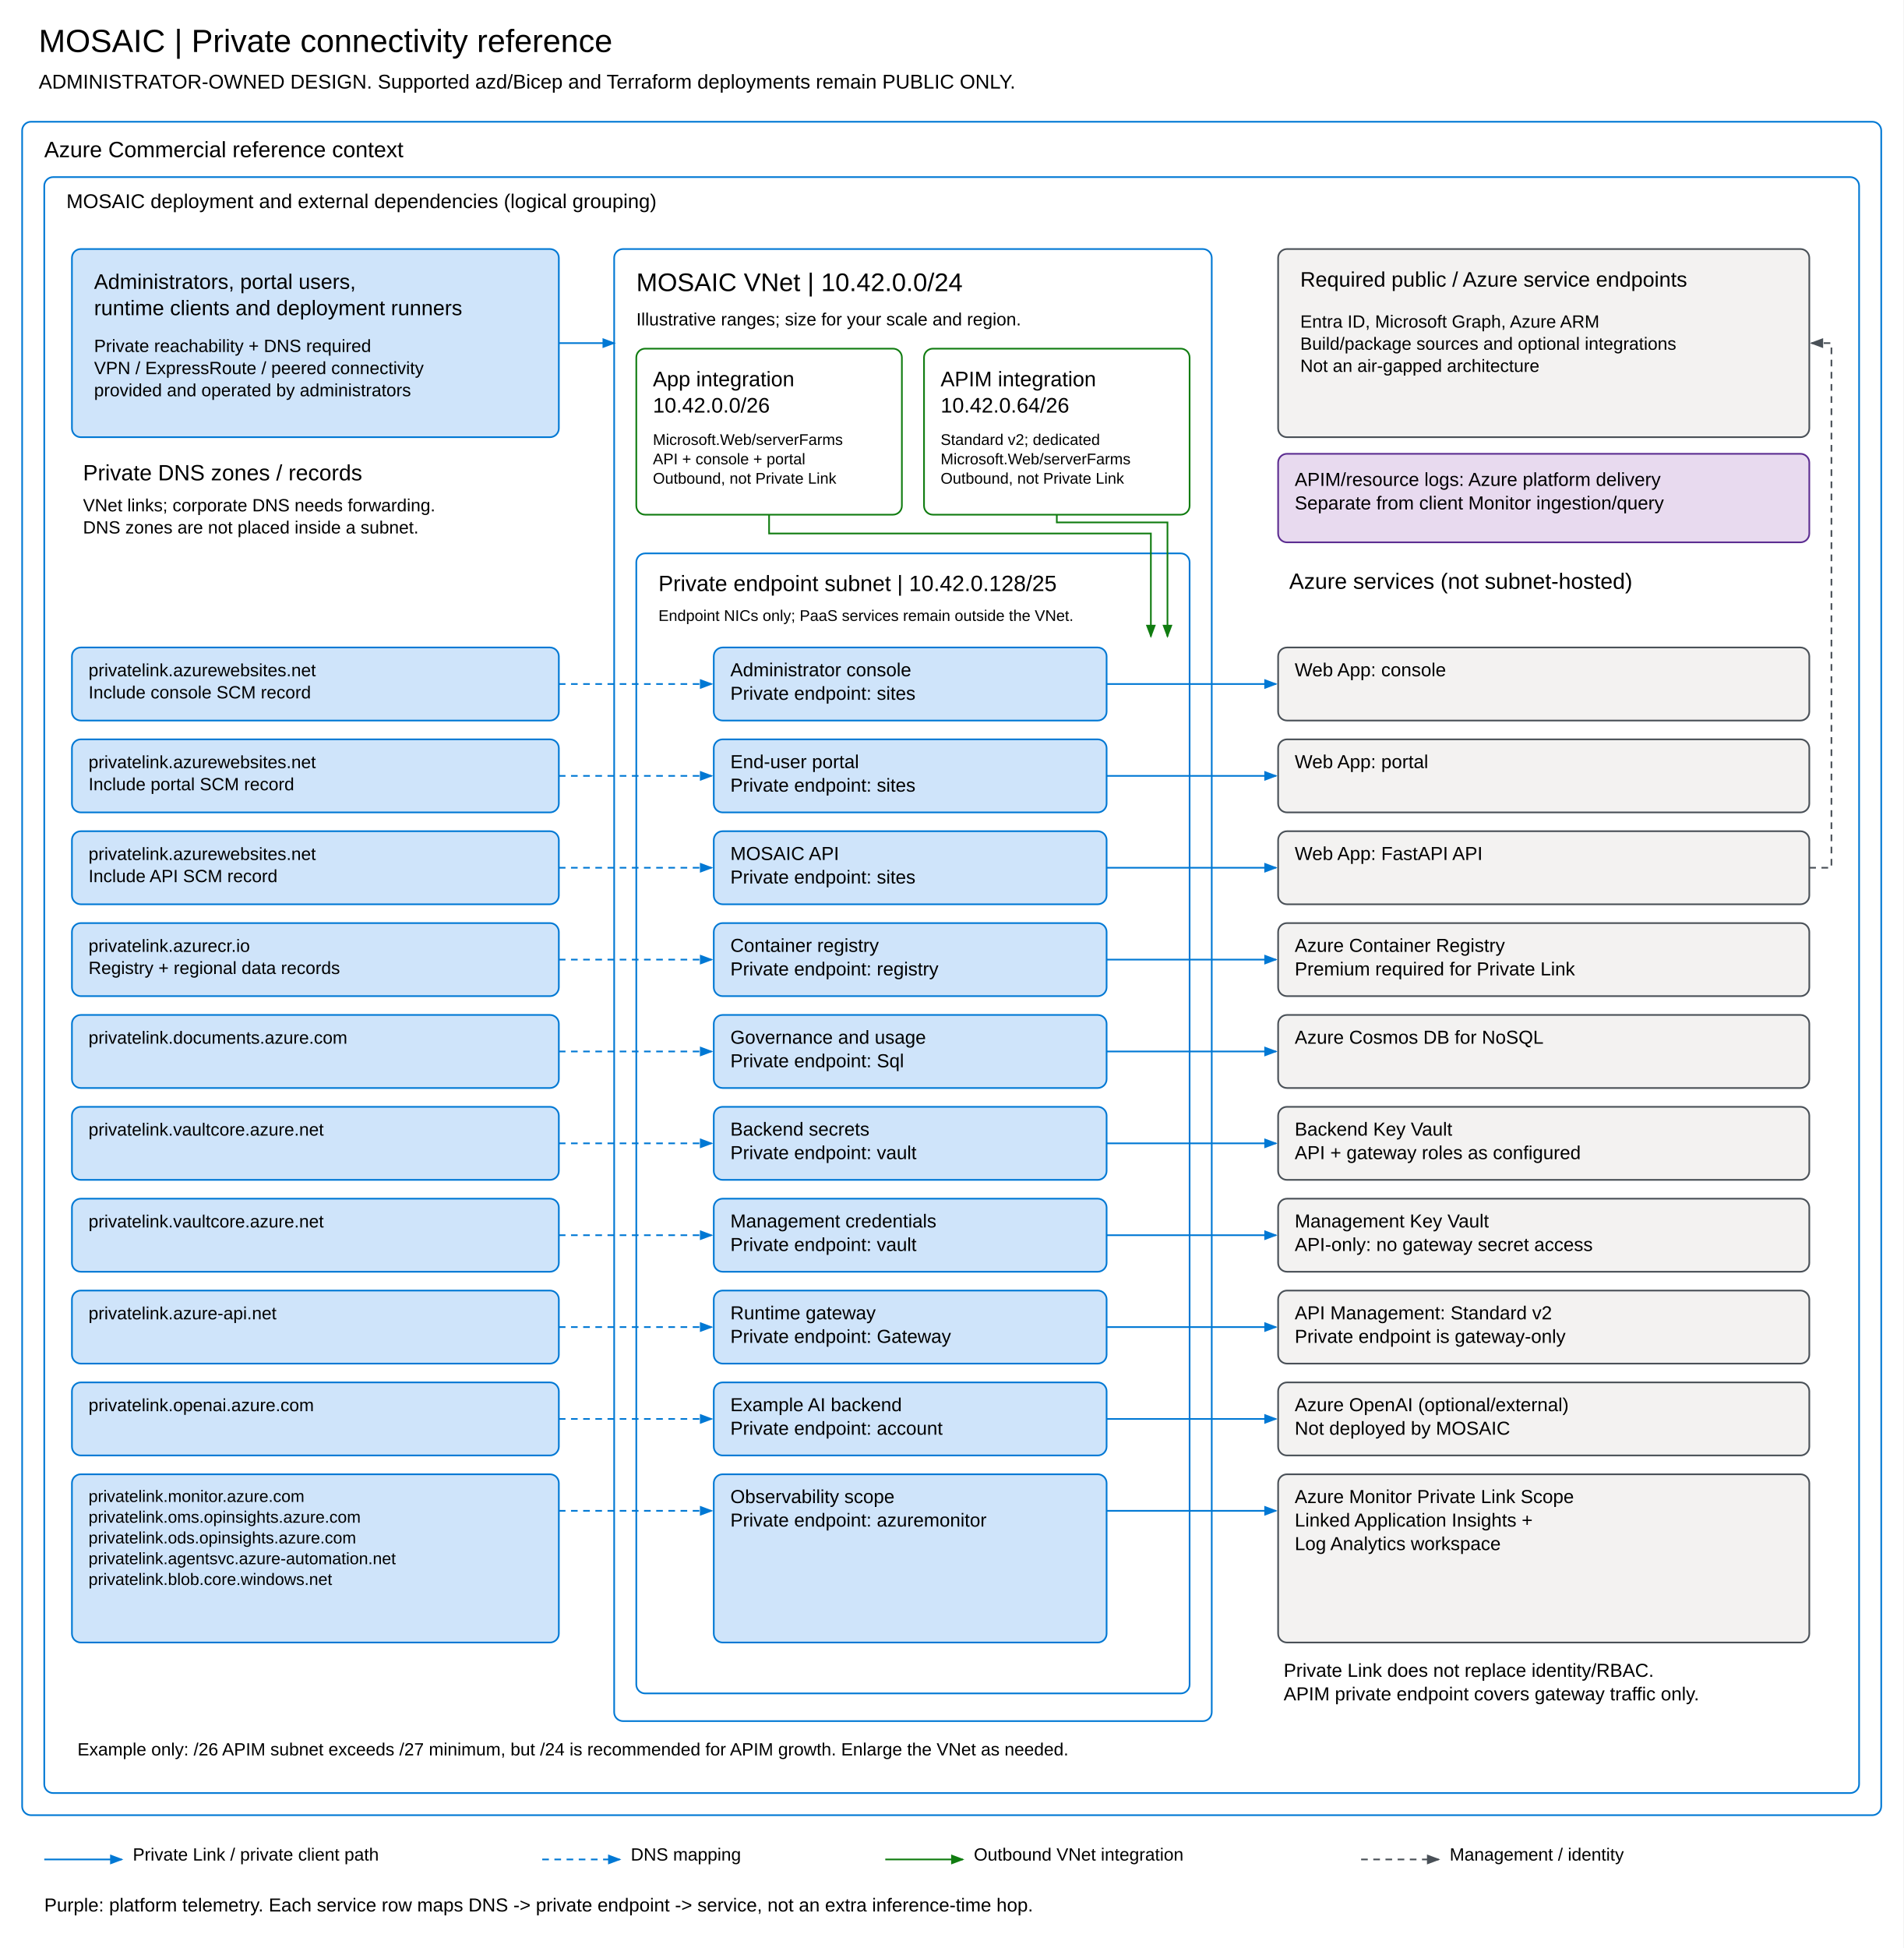
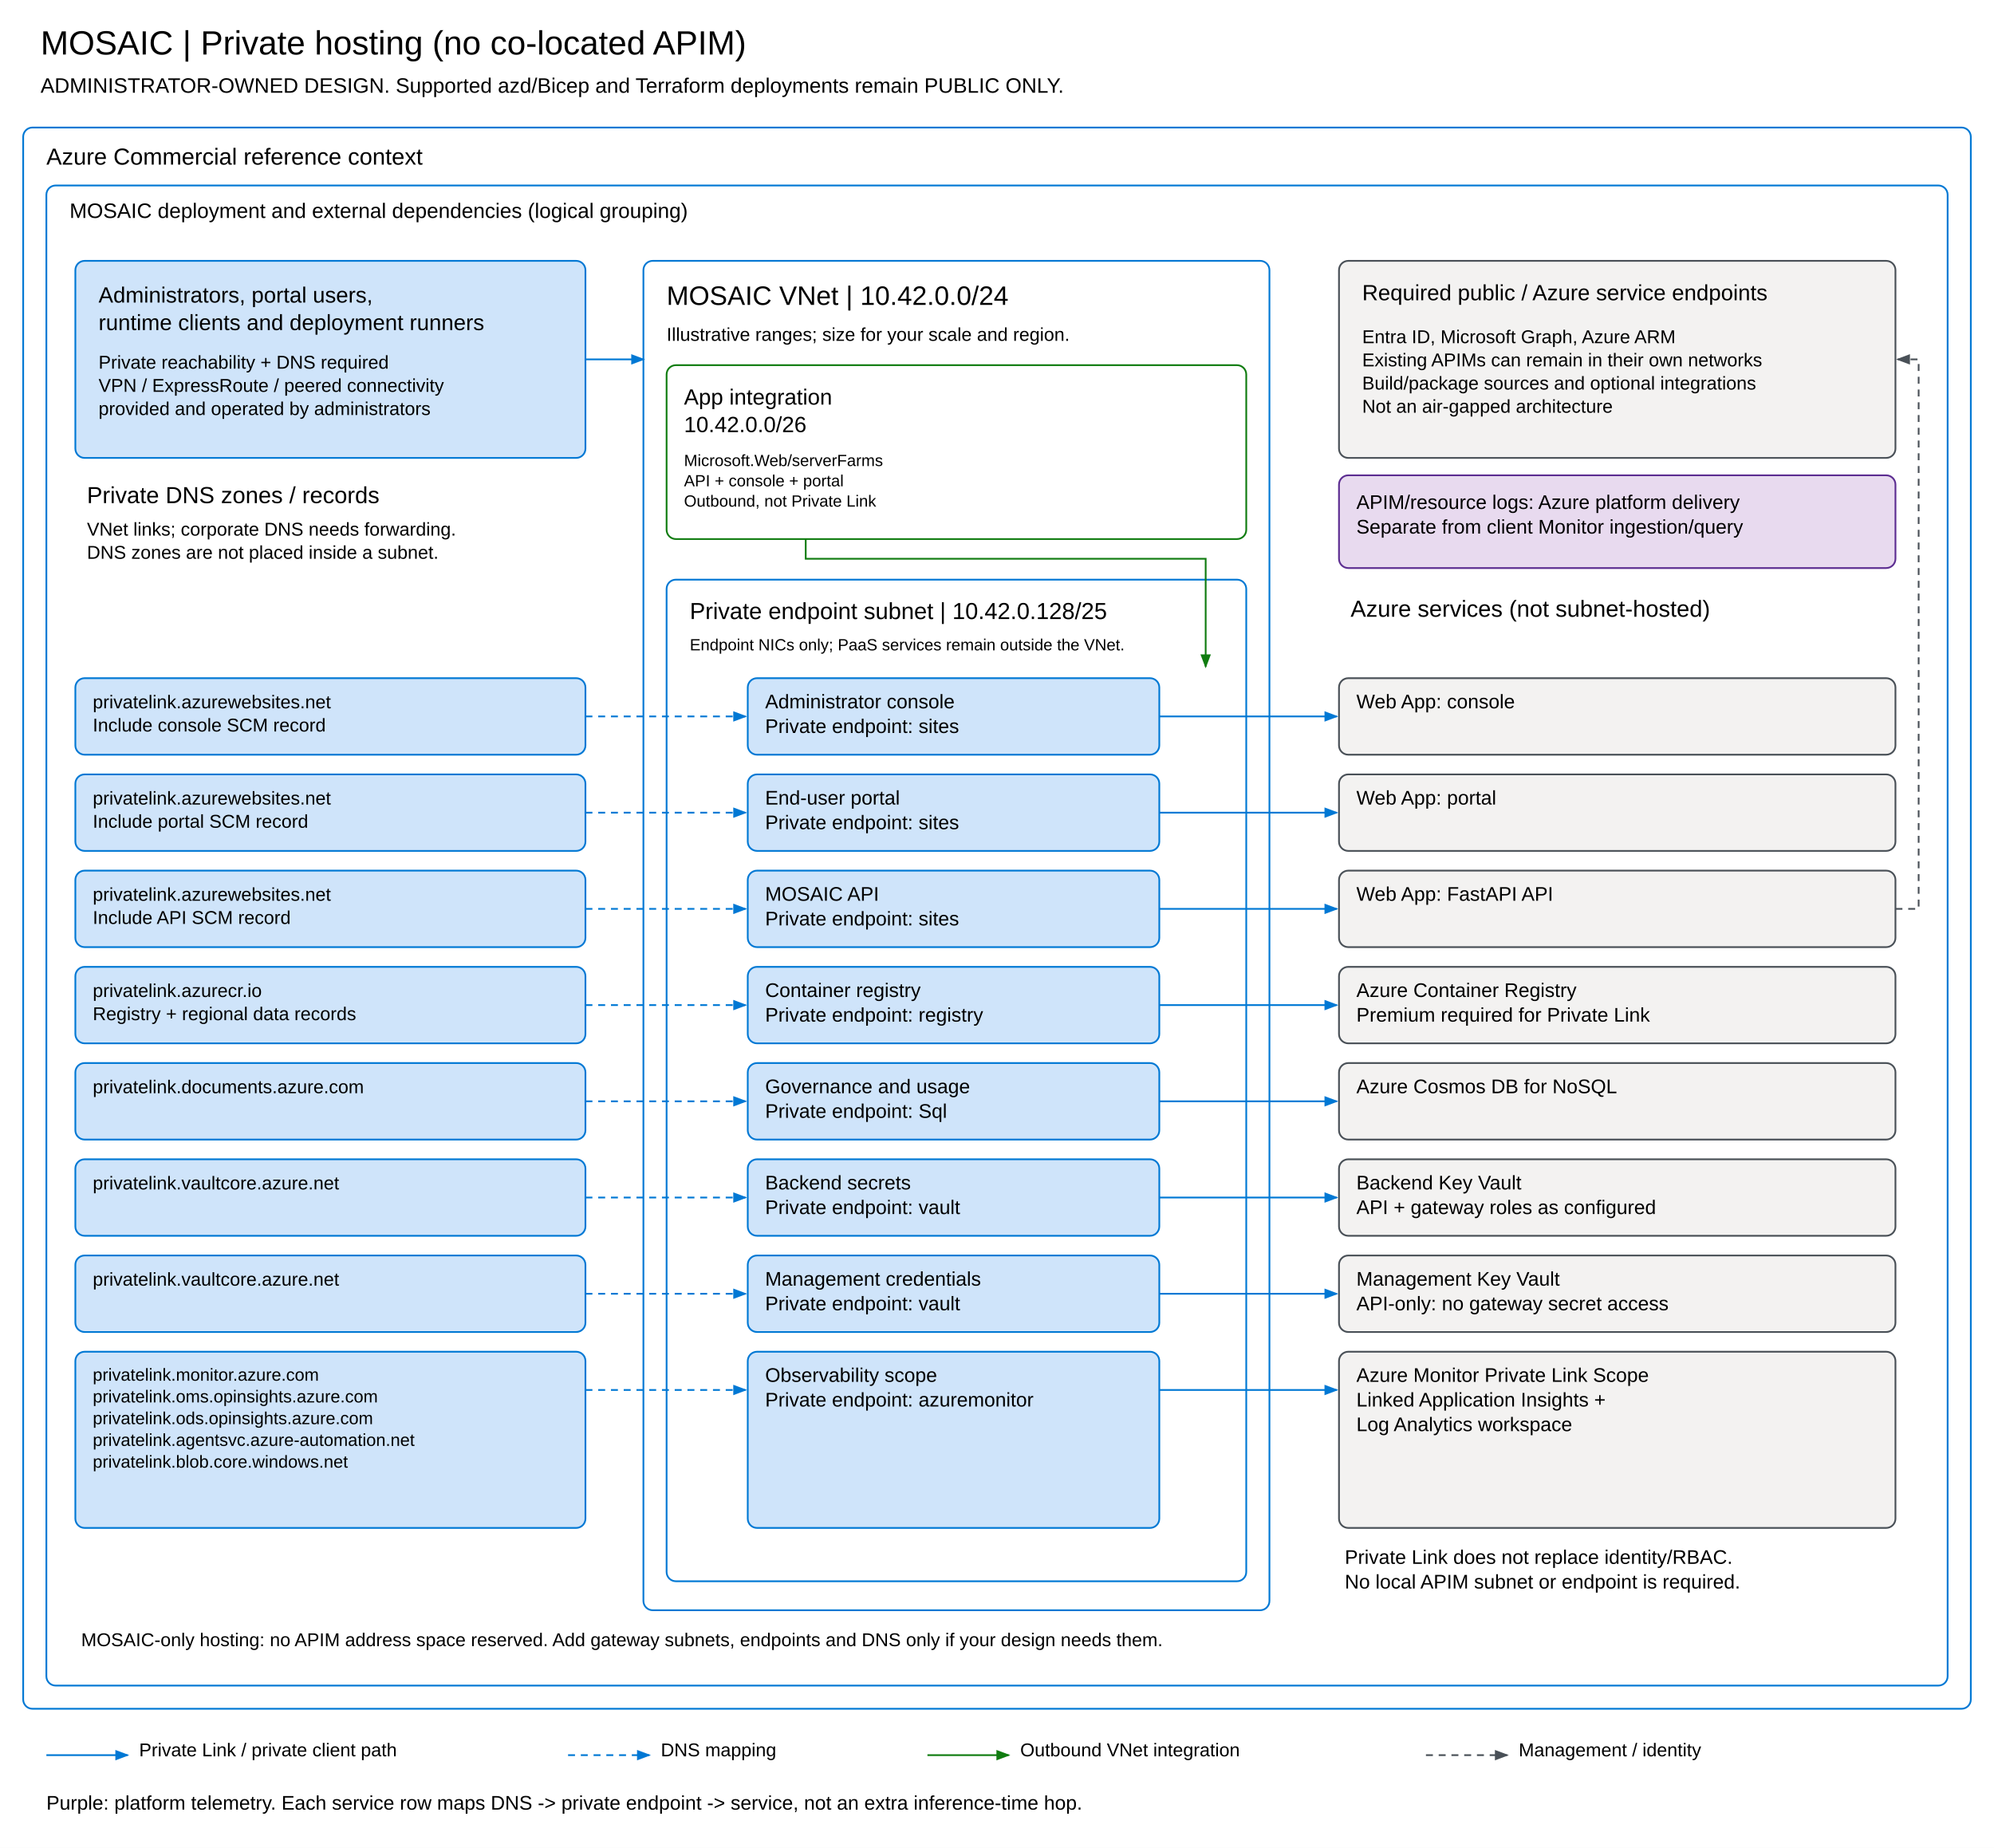
- <svg xmlns="http://www.w3.org/2000/svg" width="1720" height="1760" viewBox="0 0 1720 1760" role="img" aria-labelledby="title description">
+ <svg xmlns="http://www.w3.org/2000/svg" width="1720" height="1594" viewBox="0 0 1720 1594" role="img" aria-labelledby="title description">
  <defs>
    <marker id="arrow" markerWidth="8" markerHeight="8" refX="7" refY="3" orient="auto" markerUnits="strokeWidth">
      <path d="M0,0 L0,6 L8,3 z" fill="context-stroke" />
    </marker>
  </defs>
-   <rect width="1720" height="1760" fill="#ffffff" />
-   <text x="35" y="47.0" font-family="Arial, Helvetica, sans-serif" font-size="29" fill="#000000">MOSAIC | Private connectivity reference</text>
+   <rect width="1720" height="1594" fill="#ffffff" />
+   <text x="35" y="47.0" font-family="Arial, Helvetica, sans-serif" font-size="29" fill="#000000">MOSAIC | Private hosting (no co-located APIM)</text>
  <text x="35" y="80.0" font-family="Arial, Helvetica, sans-serif" font-size="18" fill="#000000">ADMINISTRATOR-OWNED DESIGN. Supported azd/Bicep and Terraform deployments remain PUBLIC ONLY.</text>
-   <rect x="20" y="110" width="1680" height="1530" rx="8" stroke="#0078D4" stroke-width="1.5" fill="none" />
+   <rect x="20" y="110" width="1680" height="1364" rx="8" stroke="#0078D4" stroke-width="1.5" fill="none" />
  <text x="40" y="142.0" font-family="Arial, Helvetica, sans-serif" font-size="20" fill="#000000">Azure Commercial reference context</text>
-   <rect x="40" y="160" width="1640" height="1460" rx="8" stroke="#0078D4" stroke-width="1.5" fill="none" />
+   <rect x="40" y="160" width="1640" height="1294" rx="8" stroke="#0078D4" stroke-width="1.5" fill="none" />
  <text x="60" y="188.0" font-family="Arial, Helvetica, sans-serif" font-size="18" fill="#000000">MOSAIC deployment and external dependencies (logical grouping)</text>
  <rect x="65" y="225" width="440" height="170" rx="8" stroke="#0078D4" stroke-width="1.5" fill="#CFE4FA" />
  <text x="85" y="261.0" font-family="Arial, Helvetica, sans-serif" font-size="19" fill="#000000">Administrators, portal users,</text>
  <text x="85" y="284.75" font-family="Arial, Helvetica, sans-serif" font-size="19" fill="#000000">runtime clients and deployment runners</text>
  <text x="85" y="318.0" font-family="Arial, Helvetica, sans-serif" font-size="16" fill="#000000">Private reachability + DNS required</text>
  <text x="85" y="338.0" font-family="Arial, Helvetica, sans-serif" font-size="16" fill="#000000">VPN / ExpressRoute / peered connectivity</text>
  <text x="85" y="358.0" font-family="Arial, Helvetica, sans-serif" font-size="16" fill="#000000">provided and operated by administrators</text>
  <polyline points="505,310 555,310" fill="none" stroke="#0078D4" stroke-width="1.5" marker-end="url(#arrow)" />
  <text x="75" y="434.0" font-family="Arial, Helvetica, sans-serif" font-size="20" fill="#000000">Private DNS zones / records</text>
  <text x="75" y="462.0" font-family="Arial, Helvetica, sans-serif" font-size="16" fill="#000000">VNet links; corporate DNS needs forwarding.</text>
  <text x="75" y="482.0" font-family="Arial, Helvetica, sans-serif" font-size="16" fill="#000000">DNS zones are not placed inside a subnet.</text>
-   <rect x="555" y="225" width="540" height="1330" rx="8" stroke="#0078D4" stroke-width="1.5" fill="none" />
+   <rect x="555" y="225" width="540" height="1164" rx="8" stroke="#0078D4" stroke-width="1.5" fill="none" />
  <text x="575" y="263.0" font-family="Arial, Helvetica, sans-serif" font-size="23" fill="#000000">MOSAIC VNet | 10.42.0.0/24</text>
  <text x="575" y="294.0" font-family="Arial, Helvetica, sans-serif" font-size="16" fill="#000000">Illustrative ranges; size for your scale and region.</text>
-   <rect x="575" y="315" width="240" height="150" rx="8" stroke="#107C10" stroke-width="1.5" fill="none" />
+   <rect x="575" y="315" width="500" height="150" rx="8" stroke="#107C10" stroke-width="1.5" fill="none" />
  <text x="590" y="349.0" font-family="Arial, Helvetica, sans-serif" font-size="19" fill="#000000">App integration</text>
  <text x="590" y="372.75" font-family="Arial, Helvetica, sans-serif" font-size="19" fill="#000000">10.42.0.0/26</text>
  <text x="590" y="402.0" font-family="Arial, Helvetica, sans-serif" font-size="14" fill="#000000">Microsoft.Web/serverFarms</text>
  <text x="590" y="419.5" font-family="Arial, Helvetica, sans-serif" font-size="14" fill="#000000">API + console + portal</text>
  <text x="590" y="437.0" font-family="Arial, Helvetica, sans-serif" font-size="14" fill="#000000">Outbound, not Private Link</text>
-   <rect x="835" y="315" width="240" height="150" rx="8" stroke="#107C10" stroke-width="1.5" fill="none" />
-   <text x="850" y="349.0" font-family="Arial, Helvetica, sans-serif" font-size="19" fill="#000000">APIM integration</text>
-   <text x="850" y="372.75" font-family="Arial, Helvetica, sans-serif" font-size="19" fill="#000000">10.42.0.64/26</text>
-   <text x="850" y="402.0" font-family="Arial, Helvetica, sans-serif" font-size="14" fill="#000000">Standard v2; dedicated</text>
-   <text x="850" y="419.5" font-family="Arial, Helvetica, sans-serif" font-size="14" fill="#000000">Microsoft.Web/serverFarms</text>
-   <text x="850" y="437.0" font-family="Arial, Helvetica, sans-serif" font-size="14" fill="#000000">Outbound, not Private Link</text>
  <rect x="1155" y="225" width="480" height="170" rx="8" stroke="#495057" stroke-width="1.5" fill="#F3F2F1" />
  <text x="1175" y="259.0" font-family="Arial, Helvetica, sans-serif" font-size="19" fill="#000000">Required public / Azure service endpoints</text>
  <text x="1175" y="296.0" font-family="Arial, Helvetica, sans-serif" font-size="16" fill="#000000">Entra ID, Microsoft Graph, Azure ARM</text>
-   <text x="1175" y="316.0" font-family="Arial, Helvetica, sans-serif" font-size="16" fill="#000000">Build/package sources and optional integrations</text>
-   <text x="1175" y="336.0" font-family="Arial, Helvetica, sans-serif" font-size="16" fill="#000000">Not an air-gapped architecture</text>
+   <text x="1175" y="316.0" font-family="Arial, Helvetica, sans-serif" font-size="16" fill="#000000">Existing APIMs can remain in their own networks</text>
+   <text x="1175" y="336.0" font-family="Arial, Helvetica, sans-serif" font-size="16" fill="#000000">Build/package sources and optional integrations</text>
+   <text x="1175" y="356.0" font-family="Arial, Helvetica, sans-serif" font-size="16" fill="#000000">Not an air-gapped architecture</text>
  <rect x="1155" y="410" width="480" height="80" rx="8" stroke="#5C2D91" stroke-width="1.5" fill="#E8DAEF" />
  <text x="1170" y="439.0" font-family="Arial, Helvetica, sans-serif" font-size="17" fill="#000000">APIM/resource logs: Azure platform delivery</text>
  <text x="1170" y="460.25" font-family="Arial, Helvetica, sans-serif" font-size="17" fill="#000000">Separate from client Monitor ingestion/query</text>
-   <rect x="575" y="500" width="500" height="1030" rx="8" stroke="#0078D4" stroke-width="1.5" fill="none" />
+   <rect x="575" y="500" width="500" height="864" rx="8" stroke="#0078D4" stroke-width="1.5" fill="none" />
  <text x="595" y="534.0" font-family="Arial, Helvetica, sans-serif" font-size="20" fill="#000000">Private endpoint subnet | 10.42.0.128/25</text>
  <text x="595" y="561.0" font-family="Arial, Helvetica, sans-serif" font-size="14" fill="#000000">Endpoint NICs only; PaaS services remain outside the VNet.</text>
  <text x="1165" y="532.0" font-family="Arial, Helvetica, sans-serif" font-size="20" fill="#000000">Azure services (not subnet-hosted)</text>
  <rect x="65" y="585" width="440" height="66" rx="8" stroke="#0078D4" stroke-width="1.5" fill="#CFE4FA" />
  <text x="80" y="611.0" font-family="Arial, Helvetica, sans-serif" font-size="16" fill="#000000">privatelink.azurewebsites.net</text>
  <text x="80" y="631.0" font-family="Arial, Helvetica, sans-serif" font-size="16" fill="#000000">Include console SCM record</text>
  <rect x="645" y="585" width="355" height="66" rx="8" stroke="#0078D4" stroke-width="1.5" fill="#CFE4FA" />
  <text x="660" y="611.0" font-family="Arial, Helvetica, sans-serif" font-size="17" fill="#000000">Administrator console</text>
  <text x="660" y="632.25" font-family="Arial, Helvetica, sans-serif" font-size="17" fill="#000000">Private endpoint: sites</text>
  <rect x="1155" y="585" width="480" height="66" rx="8" stroke="#495057" stroke-width="1.5" fill="#F3F2F1" />
  <text x="1170" y="611.0" font-family="Arial, Helvetica, sans-serif" font-size="17" fill="#000000">Web App: console</text>
  <polyline points="505,618 643,618" fill="none" stroke="#0078D4" stroke-width="1.5" stroke-dasharray="6 5" marker-end="url(#arrow)" />
  <polyline points="1000,618 1153,618" fill="none" stroke="#0078D4" stroke-width="1.5" marker-end="url(#arrow)" />
  <rect x="65" y="668" width="440" height="66" rx="8" stroke="#0078D4" stroke-width="1.5" fill="#CFE4FA" />
  <text x="80" y="694.0" font-family="Arial, Helvetica, sans-serif" font-size="16" fill="#000000">privatelink.azurewebsites.net</text>
  <text x="80" y="714.0" font-family="Arial, Helvetica, sans-serif" font-size="16" fill="#000000">Include portal SCM record</text>
  <rect x="645" y="668" width="355" height="66" rx="8" stroke="#0078D4" stroke-width="1.5" fill="#CFE4FA" />
  <text x="660" y="694.0" font-family="Arial, Helvetica, sans-serif" font-size="17" fill="#000000">End-user portal</text>
  <text x="660" y="715.25" font-family="Arial, Helvetica, sans-serif" font-size="17" fill="#000000">Private endpoint: sites</text>
  <rect x="1155" y="668" width="480" height="66" rx="8" stroke="#495057" stroke-width="1.5" fill="#F3F2F1" />
  <text x="1170" y="694.0" font-family="Arial, Helvetica, sans-serif" font-size="17" fill="#000000">Web App: portal</text>
  <polyline points="505,701 643,701" fill="none" stroke="#0078D4" stroke-width="1.5" stroke-dasharray="6 5" marker-end="url(#arrow)" />
  <polyline points="1000,701 1153,701" fill="none" stroke="#0078D4" stroke-width="1.5" marker-end="url(#arrow)" />
  <rect x="65" y="751" width="440" height="66" rx="8" stroke="#0078D4" stroke-width="1.5" fill="#CFE4FA" />
  <text x="80" y="777.0" font-family="Arial, Helvetica, sans-serif" font-size="16" fill="#000000">privatelink.azurewebsites.net</text>
  <text x="80" y="797.0" font-family="Arial, Helvetica, sans-serif" font-size="16" fill="#000000">Include API SCM record</text>
  <rect x="645" y="751" width="355" height="66" rx="8" stroke="#0078D4" stroke-width="1.5" fill="#CFE4FA" />
  <text x="660" y="777.0" font-family="Arial, Helvetica, sans-serif" font-size="17" fill="#000000">MOSAIC API</text>
  <text x="660" y="798.25" font-family="Arial, Helvetica, sans-serif" font-size="17" fill="#000000">Private endpoint: sites</text>
  <rect x="1155" y="751" width="480" height="66" rx="8" stroke="#495057" stroke-width="1.5" fill="#F3F2F1" />
  <text x="1170" y="777.0" font-family="Arial, Helvetica, sans-serif" font-size="17" fill="#000000">Web App: FastAPI API</text>
  <polyline points="505,784 643,784" fill="none" stroke="#0078D4" stroke-width="1.5" stroke-dasharray="6 5" marker-end="url(#arrow)" />
  <polyline points="1000,784 1153,784" fill="none" stroke="#0078D4" stroke-width="1.5" marker-end="url(#arrow)" />
  <rect x="65" y="834" width="440" height="66" rx="8" stroke="#0078D4" stroke-width="1.5" fill="#CFE4FA" />
  <text x="80" y="860.0" font-family="Arial, Helvetica, sans-serif" font-size="16" fill="#000000">privatelink.azurecr.io</text>
  <text x="80" y="880.0" font-family="Arial, Helvetica, sans-serif" font-size="16" fill="#000000">Registry + regional data records</text>
  <rect x="645" y="834" width="355" height="66" rx="8" stroke="#0078D4" stroke-width="1.5" fill="#CFE4FA" />
  <text x="660" y="860.0" font-family="Arial, Helvetica, sans-serif" font-size="17" fill="#000000">Container registry</text>
  <text x="660" y="881.25" font-family="Arial, Helvetica, sans-serif" font-size="17" fill="#000000">Private endpoint: registry</text>
  <rect x="1155" y="834" width="480" height="66" rx="8" stroke="#495057" stroke-width="1.5" fill="#F3F2F1" />
  <text x="1170" y="860.0" font-family="Arial, Helvetica, sans-serif" font-size="17" fill="#000000">Azure Container Registry</text>
  <text x="1170" y="881.25" font-family="Arial, Helvetica, sans-serif" font-size="17" fill="#000000">Premium required for Private Link</text>
  <polyline points="505,867 643,867" fill="none" stroke="#0078D4" stroke-width="1.5" stroke-dasharray="6 5" marker-end="url(#arrow)" />
  <polyline points="1000,867 1153,867" fill="none" stroke="#0078D4" stroke-width="1.5" marker-end="url(#arrow)" />
  <rect x="65" y="917" width="440" height="66" rx="8" stroke="#0078D4" stroke-width="1.5" fill="#CFE4FA" />
  <text x="80" y="943.0" font-family="Arial, Helvetica, sans-serif" font-size="16" fill="#000000">privatelink.documents.azure.com</text>
  <rect x="645" y="917" width="355" height="66" rx="8" stroke="#0078D4" stroke-width="1.5" fill="#CFE4FA" />
  <text x="660" y="943.0" font-family="Arial, Helvetica, sans-serif" font-size="17" fill="#000000">Governance and usage</text>
  <text x="660" y="964.25" font-family="Arial, Helvetica, sans-serif" font-size="17" fill="#000000">Private endpoint: Sql</text>
  <rect x="1155" y="917" width="480" height="66" rx="8" stroke="#495057" stroke-width="1.5" fill="#F3F2F1" />
  <text x="1170" y="943.0" font-family="Arial, Helvetica, sans-serif" font-size="17" fill="#000000">Azure Cosmos DB for NoSQL</text>
  <polyline points="505,950 643,950" fill="none" stroke="#0078D4" stroke-width="1.5" stroke-dasharray="6 5" marker-end="url(#arrow)" />
  <polyline points="1000,950 1153,950" fill="none" stroke="#0078D4" stroke-width="1.5" marker-end="url(#arrow)" />
  <rect x="65" y="1000" width="440" height="66" rx="8" stroke="#0078D4" stroke-width="1.5" fill="#CFE4FA" />
  <text x="80" y="1026.0" font-family="Arial, Helvetica, sans-serif" font-size="16" fill="#000000">privatelink.vaultcore.azure.net</text>
  <rect x="645" y="1000" width="355" height="66" rx="8" stroke="#0078D4" stroke-width="1.5" fill="#CFE4FA" />
  <text x="660" y="1026.0" font-family="Arial, Helvetica, sans-serif" font-size="17" fill="#000000">Backend secrets</text>
  <text x="660" y="1047.25" font-family="Arial, Helvetica, sans-serif" font-size="17" fill="#000000">Private endpoint: vault</text>
  <rect x="1155" y="1000" width="480" height="66" rx="8" stroke="#495057" stroke-width="1.5" fill="#F3F2F1" />
  <text x="1170" y="1026.0" font-family="Arial, Helvetica, sans-serif" font-size="17" fill="#000000">Backend Key Vault</text>
  <text x="1170" y="1047.25" font-family="Arial, Helvetica, sans-serif" font-size="17" fill="#000000">API + gateway roles as configured</text>
  <polyline points="505,1033 643,1033" fill="none" stroke="#0078D4" stroke-width="1.5" stroke-dasharray="6 5" marker-end="url(#arrow)" />
  <polyline points="1000,1033 1153,1033" fill="none" stroke="#0078D4" stroke-width="1.5" marker-end="url(#arrow)" />
  <rect x="65" y="1083" width="440" height="66" rx="8" stroke="#0078D4" stroke-width="1.5" fill="#CFE4FA" />
  <text x="80" y="1109.0" font-family="Arial, Helvetica, sans-serif" font-size="16" fill="#000000">privatelink.vaultcore.azure.net</text>
  <rect x="645" y="1083" width="355" height="66" rx="8" stroke="#0078D4" stroke-width="1.5" fill="#CFE4FA" />
  <text x="660" y="1109.0" font-family="Arial, Helvetica, sans-serif" font-size="17" fill="#000000">Management credentials</text>
  <text x="660" y="1130.25" font-family="Arial, Helvetica, sans-serif" font-size="17" fill="#000000">Private endpoint: vault</text>
  <rect x="1155" y="1083" width="480" height="66" rx="8" stroke="#495057" stroke-width="1.5" fill="#F3F2F1" />
  <text x="1170" y="1109.0" font-family="Arial, Helvetica, sans-serif" font-size="17" fill="#000000">Management Key Vault</text>
  <text x="1170" y="1130.25" font-family="Arial, Helvetica, sans-serif" font-size="17" fill="#000000">API-only: no gateway secret access</text>
  <polyline points="505,1116 643,1116" fill="none" stroke="#0078D4" stroke-width="1.5" stroke-dasharray="6 5" marker-end="url(#arrow)" />
  <polyline points="1000,1116 1153,1116" fill="none" stroke="#0078D4" stroke-width="1.5" marker-end="url(#arrow)" />
-   <rect x="65" y="1166" width="440" height="66" rx="8" stroke="#0078D4" stroke-width="1.5" fill="#CFE4FA" />
-   <text x="80" y="1192.0" font-family="Arial, Helvetica, sans-serif" font-size="16" fill="#000000">privatelink.azure-api.net</text>
-   <rect x="645" y="1166" width="355" height="66" rx="8" stroke="#0078D4" stroke-width="1.5" fill="#CFE4FA" />
-   <text x="660" y="1192.0" font-family="Arial, Helvetica, sans-serif" font-size="17" fill="#000000">Runtime gateway</text>
-   <text x="660" y="1213.25" font-family="Arial, Helvetica, sans-serif" font-size="17" fill="#000000">Private endpoint: Gateway</text>
-   <rect x="1155" y="1166" width="480" height="66" rx="8" stroke="#495057" stroke-width="1.5" fill="#F3F2F1" />
-   <text x="1170" y="1192.0" font-family="Arial, Helvetica, sans-serif" font-size="17" fill="#000000">API Management: Standard v2</text>
-   <text x="1170" y="1213.25" font-family="Arial, Helvetica, sans-serif" font-size="17" fill="#000000">Private endpoint is gateway-only</text>
+   <rect x="65" y="1166" width="440" height="152" rx="8" stroke="#0078D4" stroke-width="1.5" fill="#CFE4FA" />
+   <text x="80" y="1191.0" font-family="Arial, Helvetica, sans-serif" font-size="15" fill="#000000">privatelink.monitor.azure.com</text>
+   <text x="80" y="1209.75" font-family="Arial, Helvetica, sans-serif" font-size="15" fill="#000000">privatelink.oms.opinsights.azure.com</text>
+   <text x="80" y="1228.5" font-family="Arial, Helvetica, sans-serif" font-size="15" fill="#000000">privatelink.ods.opinsights.azure.com</text>
+   <text x="80" y="1247.25" font-family="Arial, Helvetica, sans-serif" font-size="15" fill="#000000">privatelink.agentsvc.azure-automation.net</text>
+   <text x="80" y="1266.0" font-family="Arial, Helvetica, sans-serif" font-size="15" fill="#000000">privatelink.blob.core.windows.net</text>
+   <rect x="645" y="1166" width="355" height="152" rx="8" stroke="#0078D4" stroke-width="1.5" fill="#CFE4FA" />
+   <text x="660" y="1192.0" font-family="Arial, Helvetica, sans-serif" font-size="17" fill="#000000">Observability scope</text>
+   <text x="660" y="1213.25" font-family="Arial, Helvetica, sans-serif" font-size="17" fill="#000000">Private endpoint: azuremonitor</text>
+   <rect x="1155" y="1166" width="480" height="152" rx="8" stroke="#495057" stroke-width="1.5" fill="#F3F2F1" />
+   <text x="1170" y="1192.0" font-family="Arial, Helvetica, sans-serif" font-size="17" fill="#000000">Azure Monitor Private Link Scope</text>
+   <text x="1170" y="1213.25" font-family="Arial, Helvetica, sans-serif" font-size="17" fill="#000000">Linked Application Insights +</text>
+   <text x="1170" y="1234.5" font-family="Arial, Helvetica, sans-serif" font-size="17" fill="#000000">Log Analytics workspace</text>
  <polyline points="505,1199 643,1199" fill="none" stroke="#0078D4" stroke-width="1.5" stroke-dasharray="6 5" marker-end="url(#arrow)" />
  <polyline points="1000,1199 1153,1199" fill="none" stroke="#0078D4" stroke-width="1.5" marker-end="url(#arrow)" />
-   <rect x="65" y="1249" width="440" height="66" rx="8" stroke="#0078D4" stroke-width="1.5" fill="#CFE4FA" />
-   <text x="80" y="1275.0" font-family="Arial, Helvetica, sans-serif" font-size="16" fill="#000000">privatelink.openai.azure.com</text>
-   <rect x="645" y="1249" width="355" height="66" rx="8" stroke="#0078D4" stroke-width="1.5" fill="#CFE4FA" />
-   <text x="660" y="1275.0" font-family="Arial, Helvetica, sans-serif" font-size="17" fill="#000000">Example AI backend</text>
-   <text x="660" y="1296.25" font-family="Arial, Helvetica, sans-serif" font-size="17" fill="#000000">Private endpoint: account</text>
-   <rect x="1155" y="1249" width="480" height="66" rx="8" stroke="#495057" stroke-width="1.5" fill="#F3F2F1" />
-   <text x="1170" y="1275.0" font-family="Arial, Helvetica, sans-serif" font-size="17" fill="#000000">Azure OpenAI (optional/external)</text>
-   <text x="1170" y="1296.25" font-family="Arial, Helvetica, sans-serif" font-size="17" fill="#000000">Not deployed by MOSAIC</text>
-   <polyline points="505,1282 643,1282" fill="none" stroke="#0078D4" stroke-width="1.5" stroke-dasharray="6 5" marker-end="url(#arrow)" />
-   <polyline points="1000,1282 1153,1282" fill="none" stroke="#0078D4" stroke-width="1.5" marker-end="url(#arrow)" />
-   <rect x="65" y="1332" width="440" height="152" rx="8" stroke="#0078D4" stroke-width="1.5" fill="#CFE4FA" />
-   <text x="80" y="1357.0" font-family="Arial, Helvetica, sans-serif" font-size="15" fill="#000000">privatelink.monitor.azure.com</text>
-   <text x="80" y="1375.75" font-family="Arial, Helvetica, sans-serif" font-size="15" fill="#000000">privatelink.oms.opinsights.azure.com</text>
-   <text x="80" y="1394.5" font-family="Arial, Helvetica, sans-serif" font-size="15" fill="#000000">privatelink.ods.opinsights.azure.com</text>
-   <text x="80" y="1413.25" font-family="Arial, Helvetica, sans-serif" font-size="15" fill="#000000">privatelink.agentsvc.azure-automation.net</text>
-   <text x="80" y="1432.0" font-family="Arial, Helvetica, sans-serif" font-size="15" fill="#000000">privatelink.blob.core.windows.net</text>
-   <rect x="645" y="1332" width="355" height="152" rx="8" stroke="#0078D4" stroke-width="1.5" fill="#CFE4FA" />
-   <text x="660" y="1358.0" font-family="Arial, Helvetica, sans-serif" font-size="17" fill="#000000">Observability scope</text>
-   <text x="660" y="1379.25" font-family="Arial, Helvetica, sans-serif" font-size="17" fill="#000000">Private endpoint: azuremonitor</text>
-   <rect x="1155" y="1332" width="480" height="152" rx="8" stroke="#495057" stroke-width="1.5" fill="#F3F2F1" />
-   <text x="1170" y="1358.0" font-family="Arial, Helvetica, sans-serif" font-size="17" fill="#000000">Azure Monitor Private Link Scope</text>
-   <text x="1170" y="1379.25" font-family="Arial, Helvetica, sans-serif" font-size="17" fill="#000000">Linked Application Insights +</text>
-   <text x="1170" y="1400.5" font-family="Arial, Helvetica, sans-serif" font-size="17" fill="#000000">Log Analytics workspace</text>
-   <polyline points="505,1365 643,1365" fill="none" stroke="#0078D4" stroke-width="1.5" stroke-dasharray="6 5" marker-end="url(#arrow)" />
-   <polyline points="1000,1365 1153,1365" fill="none" stroke="#0078D4" stroke-width="1.5" marker-end="url(#arrow)" />
  <polyline points="695,465 695,482 1040,482 1040,575" fill="none" stroke="#107C10" stroke-width="1.5" marker-end="url(#arrow)" />
-   <polyline points="955,465 955,472 1055,472 1055,575" fill="none" stroke="#107C10" stroke-width="1.5" marker-end="url(#arrow)" />
-   <text x="1160" y="1515.0" font-family="Arial, Helvetica, sans-serif" font-size="17" fill="#000000">Private Link does not replace identity/RBAC.</text>
-   <text x="1160" y="1536.25" font-family="Arial, Helvetica, sans-serif" font-size="17" fill="#000000">APIM private endpoint covers gateway traffic only.</text>
+   <text x="1160" y="1349.0" font-family="Arial, Helvetica, sans-serif" font-size="17" fill="#000000">Private Link does not replace identity/RBAC.</text>
+   <text x="1160" y="1370.25" font-family="Arial, Helvetica, sans-serif" font-size="17" fill="#000000">No local APIM subnet or endpoint is required.</text>
  <polyline points="1635,784 1655,784 1655,310 1637,310" fill="none" stroke="#495057" stroke-width="1.5" stroke-dasharray="6 5" marker-end="url(#arrow)" />
-   <text x="70" y="1586.0" font-family="Arial, Helvetica, sans-serif" font-size="16" fill="#000000">Example only: /26 APIM subnet exceeds /27 minimum, but /24 is recommended for APIM growth. Enlarge the VNet as needed.</text>
-   <polyline points="40,1680 110,1680" fill="none" stroke="#0078D4" stroke-width="1.5" marker-end="url(#arrow)" />
-   <text x="120" y="1681.0" font-family="Arial, Helvetica, sans-serif" font-size="16" fill="#000000">Private Link / private client path</text>
-   <polyline points="490,1680 560,1680" fill="none" stroke="#0078D4" stroke-width="1.5" stroke-dasharray="6 5" marker-end="url(#arrow)" />
-   <text x="570" y="1681.0" font-family="Arial, Helvetica, sans-serif" font-size="16" fill="#000000">DNS mapping</text>
-   <polyline points="800,1680 870,1680" fill="none" stroke="#107C10" stroke-width="1.5" marker-end="url(#arrow)" />
-   <text x="880" y="1681.0" font-family="Arial, Helvetica, sans-serif" font-size="16" fill="#000000">Outbound VNet integration</text>
-   <polyline points="1230,1680 1300,1680" fill="none" stroke="#495057" stroke-width="1.5" stroke-dasharray="6 5" marker-end="url(#arrow)" />
-   <text x="1310" y="1681.0" font-family="Arial, Helvetica, sans-serif" font-size="16" fill="#000000">Management / identity</text>
-   <text x="40" y="1727.0" font-family="Arial, Helvetica, sans-serif" font-size="17" fill="#000000">Purple: platform telemetry. Each service row maps DNS -&gt; private endpoint -&gt; service, not an extra inference-time hop.</text>
+   <text x="70" y="1420.0" font-family="Arial, Helvetica, sans-serif" font-size="16" fill="#000000">MOSAIC-only hosting: no APIM address space reserved. Add gateway subnets, endpoints and DNS only if your design needs them.</text>
+   <polyline points="40,1514 110,1514" fill="none" stroke="#0078D4" stroke-width="1.5" marker-end="url(#arrow)" />
+   <text x="120" y="1515.0" font-family="Arial, Helvetica, sans-serif" font-size="16" fill="#000000">Private Link / private client path</text>
+   <polyline points="490,1514 560,1514" fill="none" stroke="#0078D4" stroke-width="1.5" stroke-dasharray="6 5" marker-end="url(#arrow)" />
+   <text x="570" y="1515.0" font-family="Arial, Helvetica, sans-serif" font-size="16" fill="#000000">DNS mapping</text>
+   <polyline points="800,1514 870,1514" fill="none" stroke="#107C10" stroke-width="1.5" marker-end="url(#arrow)" />
+   <text x="880" y="1515.0" font-family="Arial, Helvetica, sans-serif" font-size="16" fill="#000000">Outbound VNet integration</text>
+   <polyline points="1230,1514 1300,1514" fill="none" stroke="#495057" stroke-width="1.5" stroke-dasharray="6 5" marker-end="url(#arrow)" />
+   <text x="1310" y="1515.0" font-family="Arial, Helvetica, sans-serif" font-size="16" fill="#000000">Management / identity</text>
+   <text x="40" y="1561.0" font-family="Arial, Helvetica, sans-serif" font-size="17" fill="#000000">Purple: platform telemetry. Each service row maps DNS -&gt; private endpoint -&gt; service, not an extra inference-time hop.</text>
</svg>
